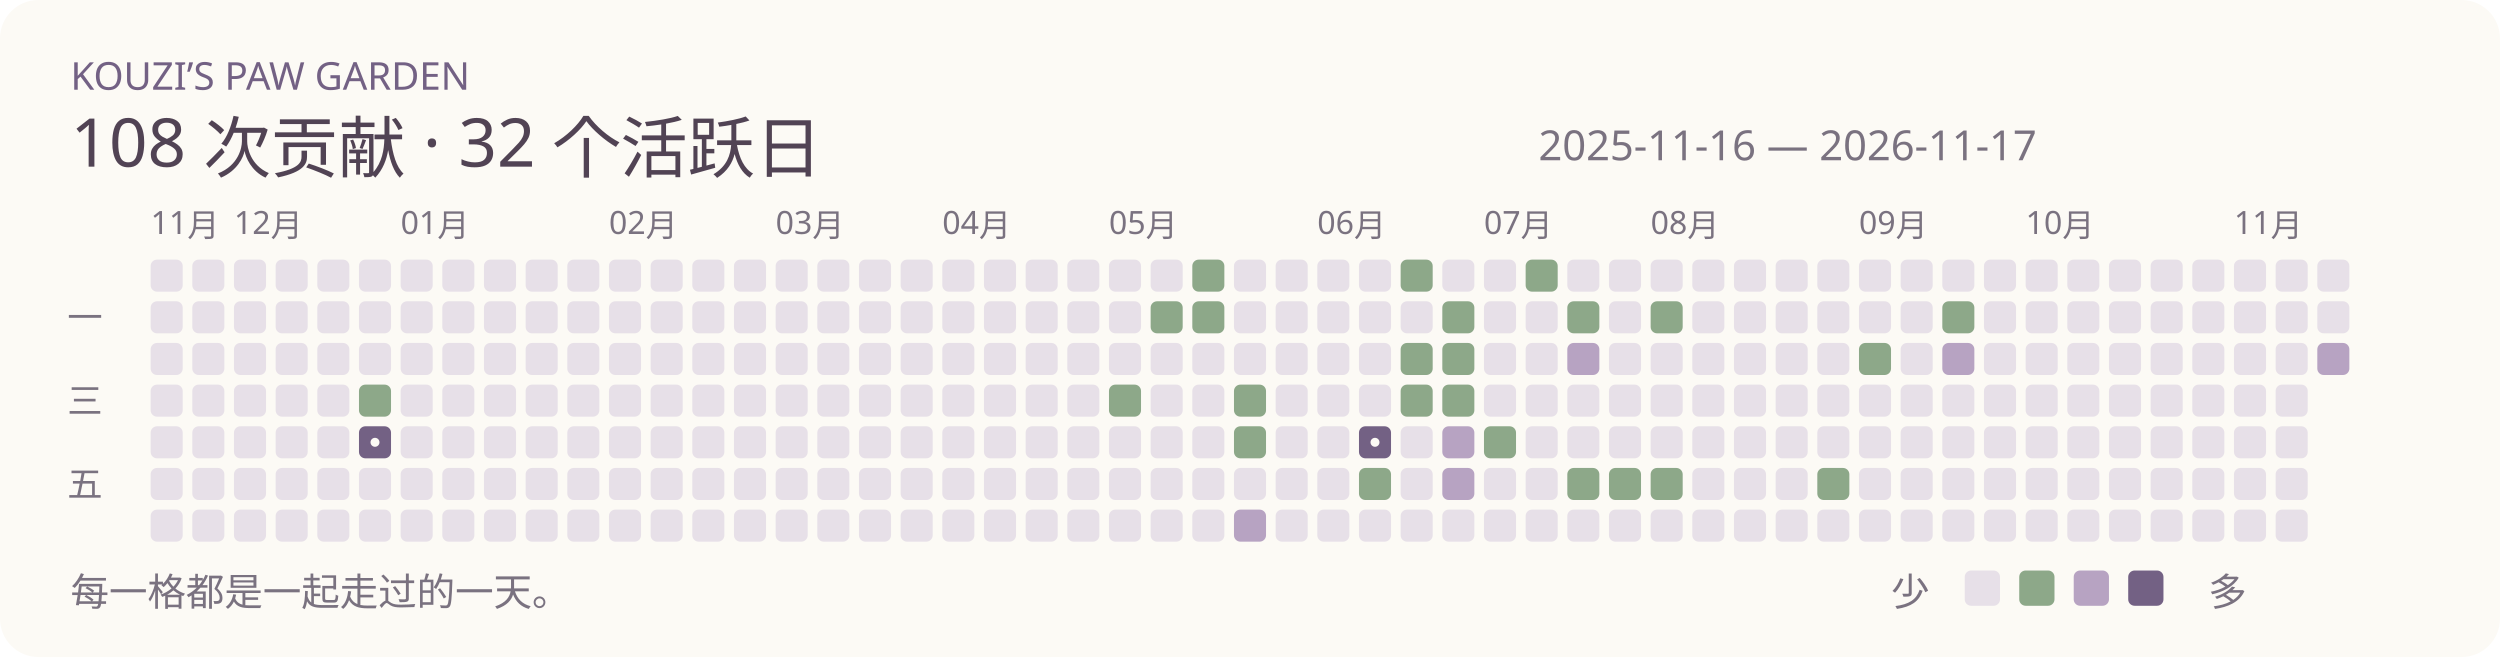
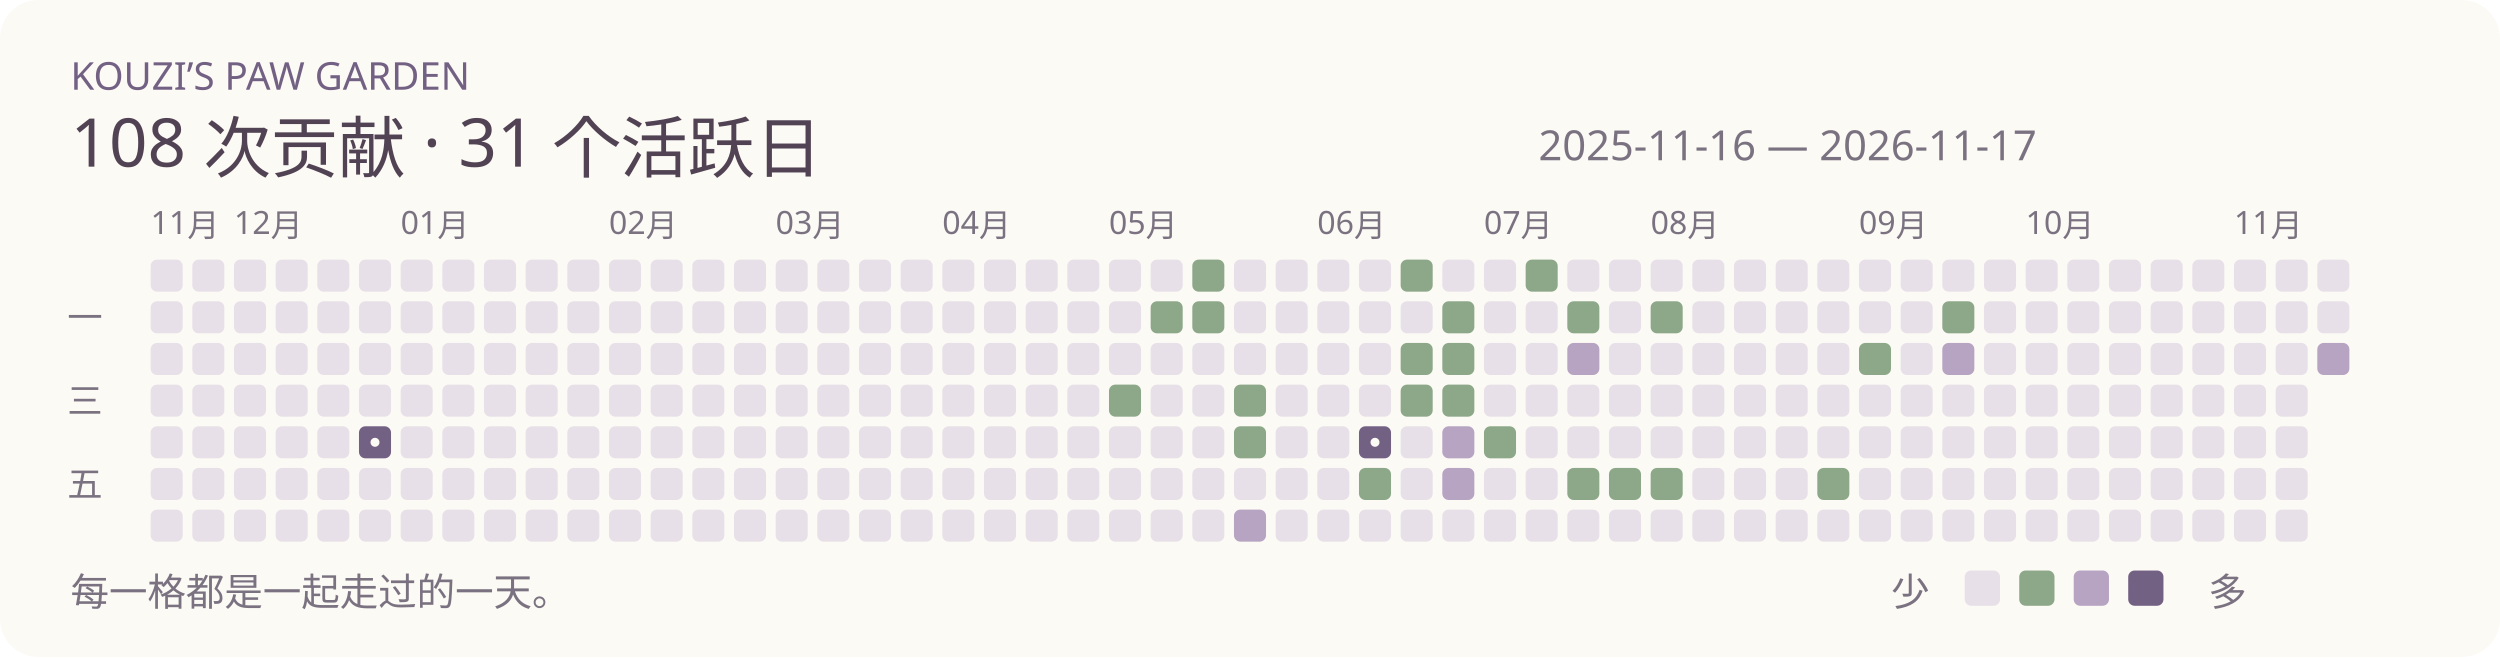
<svg xmlns="http://www.w3.org/2000/svg" width="780" height="205" viewBox="0 0 780 205" role="img">
  <rect width="780" height="205" rx="12" fill="#fcfaf5" />
  <text x="22" y="28" font-family="Segoe UI,Microsoft YaHei,sans-serif" font-size="12" fill="#736184">KOUZI’S PAW GARDEN</text>
-   <text x="22" y="52" font-family="Segoe UI,Microsoft YaHei,sans-serif" font-size="21" fill="#514354">108 次贡献 · 32 个活跃日</text>
+   <text x="22" y="52" font-family="Segoe UI,Microsoft YaHei,sans-serif" font-size="21" fill="#514354">108 次贡献 · 31 个活跃日</text>
  <text x="480" y="50" font-family="Segoe UI,Microsoft YaHei,sans-serif" font-size="13" fill="#7a7280">2025-11-16 — 2026-11-17</text>
  <rect x="47" y="81" width="10" height="10" rx="2" fill="#e7e0e8" />
  <text x="47" y="73" font-family="Segoe UI,Microsoft YaHei,sans-serif" font-size="10" fill="#7a7280">11月</text>
  <rect x="47" y="94" width="10" height="10" rx="2" fill="#e7e0e8" />
  <rect x="47" y="107" width="10" height="10" rx="2" fill="#e7e0e8" />
  <rect x="47" y="120" width="10" height="10" rx="2" fill="#e7e0e8" />
  <rect x="47" y="133" width="10" height="10" rx="2" fill="#e7e0e8" />
  <rect x="47" y="146" width="10" height="10" rx="2" fill="#e7e0e8" />
  <rect x="47" y="159" width="10" height="10" rx="2" fill="#e7e0e8" />
  <rect x="60" y="81" width="10" height="10" rx="2" fill="#e7e0e8" />
  <rect x="60" y="94" width="10" height="10" rx="2" fill="#e7e0e8" />
  <rect x="60" y="107" width="10" height="10" rx="2" fill="#e7e0e8" />
  <rect x="60" y="120" width="10" height="10" rx="2" fill="#e7e0e8" />
  <rect x="60" y="133" width="10" height="10" rx="2" fill="#e7e0e8" />
  <rect x="60" y="146" width="10" height="10" rx="2" fill="#e7e0e8" />
  <rect x="60" y="159" width="10" height="10" rx="2" fill="#e7e0e8" />
  <rect x="73" y="81" width="10" height="10" rx="2" fill="#e7e0e8" />
  <rect x="73" y="94" width="10" height="10" rx="2" fill="#e7e0e8" />
  <text x="73" y="73" font-family="Segoe UI,Microsoft YaHei,sans-serif" font-size="10" fill="#7a7280">12月</text>
  <rect x="73" y="107" width="10" height="10" rx="2" fill="#e7e0e8" />
  <rect x="73" y="120" width="10" height="10" rx="2" fill="#e7e0e8" />
  <rect x="73" y="133" width="10" height="10" rx="2" fill="#e7e0e8" />
  <rect x="73" y="146" width="10" height="10" rx="2" fill="#e7e0e8" />
  <rect x="73" y="159" width="10" height="10" rx="2" fill="#e7e0e8" />
  <rect x="86" y="81" width="10" height="10" rx="2" fill="#e7e0e8" />
  <rect x="86" y="94" width="10" height="10" rx="2" fill="#e7e0e8" />
  <rect x="86" y="107" width="10" height="10" rx="2" fill="#e7e0e8" />
  <rect x="86" y="120" width="10" height="10" rx="2" fill="#e7e0e8" />
  <rect x="86" y="133" width="10" height="10" rx="2" fill="#e7e0e8" />
  <rect x="86" y="146" width="10" height="10" rx="2" fill="#e7e0e8" />
  <rect x="86" y="159" width="10" height="10" rx="2" fill="#e7e0e8" />
  <rect x="99" y="81" width="10" height="10" rx="2" fill="#e7e0e8" />
  <rect x="99" y="94" width="10" height="10" rx="2" fill="#e7e0e8" />
  <rect x="99" y="107" width="10" height="10" rx="2" fill="#e7e0e8" />
  <rect x="99" y="120" width="10" height="10" rx="2" fill="#e7e0e8" />
  <rect x="99" y="133" width="10" height="10" rx="2" fill="#e7e0e8" />
  <rect x="99" y="146" width="10" height="10" rx="2" fill="#e7e0e8" />
  <rect x="99" y="159" width="10" height="10" rx="2" fill="#e7e0e8" />
  <rect x="112" y="81" width="10" height="10" rx="2" fill="#e7e0e8" />
  <rect x="112" y="94" width="10" height="10" rx="2" fill="#e7e0e8" />
  <rect x="112" y="107" width="10" height="10" rx="2" fill="#e7e0e8" />
-   <rect x="112" y="120" width="10" height="10" rx="2" fill="#8da889" />
+   <rect x="112" y="120" width="10" height="10" rx="2" fill="#e7e0e8" />
  <rect x="112" y="133" width="10" height="10" rx="2" fill="#736184" />
  <circle cx="117" cy="138" r="1.4" fill="#fcfaf5" />
  <rect x="112" y="146" width="10" height="10" rx="2" fill="#e7e0e8" />
  <rect x="112" y="159" width="10" height="10" rx="2" fill="#e7e0e8" />
  <rect x="125" y="81" width="10" height="10" rx="2" fill="#e7e0e8" />
  <rect x="125" y="94" width="10" height="10" rx="2" fill="#e7e0e8" />
  <rect x="125" y="107" width="10" height="10" rx="2" fill="#e7e0e8" />
  <rect x="125" y="120" width="10" height="10" rx="2" fill="#e7e0e8" />
  <rect x="125" y="133" width="10" height="10" rx="2" fill="#e7e0e8" />
  <text x="125" y="73" font-family="Segoe UI,Microsoft YaHei,sans-serif" font-size="10" fill="#7a7280">01月</text>
  <rect x="125" y="146" width="10" height="10" rx="2" fill="#e7e0e8" />
  <rect x="125" y="159" width="10" height="10" rx="2" fill="#e7e0e8" />
  <rect x="138" y="81" width="10" height="10" rx="2" fill="#e7e0e8" />
  <rect x="138" y="94" width="10" height="10" rx="2" fill="#e7e0e8" />
  <rect x="138" y="107" width="10" height="10" rx="2" fill="#e7e0e8" />
  <rect x="138" y="120" width="10" height="10" rx="2" fill="#e7e0e8" />
  <rect x="138" y="133" width="10" height="10" rx="2" fill="#e7e0e8" />
  <rect x="138" y="146" width="10" height="10" rx="2" fill="#e7e0e8" />
  <rect x="138" y="159" width="10" height="10" rx="2" fill="#e7e0e8" />
  <rect x="151" y="81" width="10" height="10" rx="2" fill="#e7e0e8" />
  <rect x="151" y="94" width="10" height="10" rx="2" fill="#e7e0e8" />
  <rect x="151" y="107" width="10" height="10" rx="2" fill="#e7e0e8" />
  <rect x="151" y="120" width="10" height="10" rx="2" fill="#e7e0e8" />
  <rect x="151" y="133" width="10" height="10" rx="2" fill="#e7e0e8" />
  <rect x="151" y="146" width="10" height="10" rx="2" fill="#e7e0e8" />
  <rect x="151" y="159" width="10" height="10" rx="2" fill="#e7e0e8" />
  <rect x="164" y="81" width="10" height="10" rx="2" fill="#e7e0e8" />
  <rect x="164" y="94" width="10" height="10" rx="2" fill="#e7e0e8" />
  <rect x="164" y="107" width="10" height="10" rx="2" fill="#e7e0e8" />
  <rect x="164" y="120" width="10" height="10" rx="2" fill="#e7e0e8" />
  <rect x="164" y="133" width="10" height="10" rx="2" fill="#e7e0e8" />
  <rect x="164" y="146" width="10" height="10" rx="2" fill="#e7e0e8" />
  <rect x="164" y="159" width="10" height="10" rx="2" fill="#e7e0e8" />
  <rect x="177" y="81" width="10" height="10" rx="2" fill="#e7e0e8" />
  <rect x="177" y="94" width="10" height="10" rx="2" fill="#e7e0e8" />
  <rect x="177" y="107" width="10" height="10" rx="2" fill="#e7e0e8" />
  <rect x="177" y="120" width="10" height="10" rx="2" fill="#e7e0e8" />
  <rect x="177" y="133" width="10" height="10" rx="2" fill="#e7e0e8" />
  <rect x="177" y="146" width="10" height="10" rx="2" fill="#e7e0e8" />
  <rect x="177" y="159" width="10" height="10" rx="2" fill="#e7e0e8" />
  <rect x="190" y="81" width="10" height="10" rx="2" fill="#e7e0e8" />
  <text x="190" y="73" font-family="Segoe UI,Microsoft YaHei,sans-serif" font-size="10" fill="#7a7280">02月</text>
  <rect x="190" y="94" width="10" height="10" rx="2" fill="#e7e0e8" />
  <rect x="190" y="107" width="10" height="10" rx="2" fill="#e7e0e8" />
  <rect x="190" y="120" width="10" height="10" rx="2" fill="#e7e0e8" />
  <rect x="190" y="133" width="10" height="10" rx="2" fill="#e7e0e8" />
  <rect x="190" y="146" width="10" height="10" rx="2" fill="#e7e0e8" />
  <rect x="190" y="159" width="10" height="10" rx="2" fill="#e7e0e8" />
  <rect x="203" y="81" width="10" height="10" rx="2" fill="#e7e0e8" />
  <rect x="203" y="94" width="10" height="10" rx="2" fill="#e7e0e8" />
  <rect x="203" y="107" width="10" height="10" rx="2" fill="#e7e0e8" />
  <rect x="203" y="120" width="10" height="10" rx="2" fill="#e7e0e8" />
  <rect x="203" y="133" width="10" height="10" rx="2" fill="#e7e0e8" />
  <rect x="203" y="146" width="10" height="10" rx="2" fill="#e7e0e8" />
  <rect x="203" y="159" width="10" height="10" rx="2" fill="#e7e0e8" />
  <rect x="216" y="81" width="10" height="10" rx="2" fill="#e7e0e8" />
  <rect x="216" y="94" width="10" height="10" rx="2" fill="#e7e0e8" />
  <rect x="216" y="107" width="10" height="10" rx="2" fill="#e7e0e8" />
  <rect x="216" y="120" width="10" height="10" rx="2" fill="#e7e0e8" />
  <rect x="216" y="133" width="10" height="10" rx="2" fill="#e7e0e8" />
  <rect x="216" y="146" width="10" height="10" rx="2" fill="#e7e0e8" />
  <rect x="216" y="159" width="10" height="10" rx="2" fill="#e7e0e8" />
  <rect x="229" y="81" width="10" height="10" rx="2" fill="#e7e0e8" />
  <rect x="229" y="94" width="10" height="10" rx="2" fill="#e7e0e8" />
  <rect x="229" y="107" width="10" height="10" rx="2" fill="#e7e0e8" />
  <rect x="229" y="120" width="10" height="10" rx="2" fill="#e7e0e8" />
  <rect x="229" y="133" width="10" height="10" rx="2" fill="#e7e0e8" />
  <rect x="229" y="146" width="10" height="10" rx="2" fill="#e7e0e8" />
  <rect x="229" y="159" width="10" height="10" rx="2" fill="#e7e0e8" />
  <rect x="242" y="81" width="10" height="10" rx="2" fill="#e7e0e8" />
  <text x="242" y="73" font-family="Segoe UI,Microsoft YaHei,sans-serif" font-size="10" fill="#7a7280">03月</text>
  <rect x="242" y="94" width="10" height="10" rx="2" fill="#e7e0e8" />
  <rect x="242" y="107" width="10" height="10" rx="2" fill="#e7e0e8" />
  <rect x="242" y="120" width="10" height="10" rx="2" fill="#e7e0e8" />
  <rect x="242" y="133" width="10" height="10" rx="2" fill="#e7e0e8" />
  <rect x="242" y="146" width="10" height="10" rx="2" fill="#e7e0e8" />
  <rect x="242" y="159" width="10" height="10" rx="2" fill="#e7e0e8" />
  <rect x="255" y="81" width="10" height="10" rx="2" fill="#e7e0e8" />
  <rect x="255" y="94" width="10" height="10" rx="2" fill="#e7e0e8" />
  <rect x="255" y="107" width="10" height="10" rx="2" fill="#e7e0e8" />
  <rect x="255" y="120" width="10" height="10" rx="2" fill="#e7e0e8" />
  <rect x="255" y="133" width="10" height="10" rx="2" fill="#e7e0e8" />
  <rect x="255" y="146" width="10" height="10" rx="2" fill="#e7e0e8" />
  <rect x="255" y="159" width="10" height="10" rx="2" fill="#e7e0e8" />
  <rect x="268" y="81" width="10" height="10" rx="2" fill="#e7e0e8" />
  <rect x="268" y="94" width="10" height="10" rx="2" fill="#e7e0e8" />
  <rect x="268" y="107" width="10" height="10" rx="2" fill="#e7e0e8" />
  <rect x="268" y="120" width="10" height="10" rx="2" fill="#e7e0e8" />
  <rect x="268" y="133" width="10" height="10" rx="2" fill="#e7e0e8" />
  <rect x="268" y="146" width="10" height="10" rx="2" fill="#e7e0e8" />
  <rect x="268" y="159" width="10" height="10" rx="2" fill="#e7e0e8" />
  <rect x="281" y="81" width="10" height="10" rx="2" fill="#e7e0e8" />
  <rect x="281" y="94" width="10" height="10" rx="2" fill="#e7e0e8" />
  <rect x="281" y="107" width="10" height="10" rx="2" fill="#e7e0e8" />
  <rect x="281" y="120" width="10" height="10" rx="2" fill="#e7e0e8" />
  <rect x="281" y="133" width="10" height="10" rx="2" fill="#e7e0e8" />
  <rect x="281" y="146" width="10" height="10" rx="2" fill="#e7e0e8" />
  <rect x="281" y="159" width="10" height="10" rx="2" fill="#e7e0e8" />
  <rect x="294" y="81" width="10" height="10" rx="2" fill="#e7e0e8" />
  <rect x="294" y="94" width="10" height="10" rx="2" fill="#e7e0e8" />
  <rect x="294" y="107" width="10" height="10" rx="2" fill="#e7e0e8" />
  <rect x="294" y="120" width="10" height="10" rx="2" fill="#e7e0e8" />
  <text x="294" y="73" font-family="Segoe UI,Microsoft YaHei,sans-serif" font-size="10" fill="#7a7280">04月</text>
  <rect x="294" y="133" width="10" height="10" rx="2" fill="#e7e0e8" />
  <rect x="294" y="146" width="10" height="10" rx="2" fill="#e7e0e8" />
  <rect x="294" y="159" width="10" height="10" rx="2" fill="#e7e0e8" />
  <rect x="307" y="81" width="10" height="10" rx="2" fill="#e7e0e8" />
  <rect x="307" y="94" width="10" height="10" rx="2" fill="#e7e0e8" />
  <rect x="307" y="107" width="10" height="10" rx="2" fill="#e7e0e8" />
  <rect x="307" y="120" width="10" height="10" rx="2" fill="#e7e0e8" />
  <rect x="307" y="133" width="10" height="10" rx="2" fill="#e7e0e8" />
  <rect x="307" y="146" width="10" height="10" rx="2" fill="#e7e0e8" />
  <rect x="307" y="159" width="10" height="10" rx="2" fill="#e7e0e8" />
  <rect x="320" y="81" width="10" height="10" rx="2" fill="#e7e0e8" />
  <rect x="320" y="94" width="10" height="10" rx="2" fill="#e7e0e8" />
  <rect x="320" y="107" width="10" height="10" rx="2" fill="#e7e0e8" />
  <rect x="320" y="120" width="10" height="10" rx="2" fill="#e7e0e8" />
  <rect x="320" y="133" width="10" height="10" rx="2" fill="#e7e0e8" />
  <rect x="320" y="146" width="10" height="10" rx="2" fill="#e7e0e8" />
  <rect x="320" y="159" width="10" height="10" rx="2" fill="#e7e0e8" />
  <rect x="333" y="81" width="10" height="10" rx="2" fill="#e7e0e8" />
  <rect x="333" y="94" width="10" height="10" rx="2" fill="#e7e0e8" />
  <rect x="333" y="107" width="10" height="10" rx="2" fill="#e7e0e8" />
  <rect x="333" y="120" width="10" height="10" rx="2" fill="#e7e0e8" />
  <rect x="333" y="133" width="10" height="10" rx="2" fill="#e7e0e8" />
  <rect x="333" y="146" width="10" height="10" rx="2" fill="#e7e0e8" />
  <rect x="333" y="159" width="10" height="10" rx="2" fill="#e7e0e8" />
  <rect x="346" y="81" width="10" height="10" rx="2" fill="#e7e0e8" />
  <rect x="346" y="94" width="10" height="10" rx="2" fill="#e7e0e8" />
  <rect x="346" y="107" width="10" height="10" rx="2" fill="#e7e0e8" />
  <rect x="346" y="120" width="10" height="10" rx="2" fill="#8da889" />
  <rect x="346" y="133" width="10" height="10" rx="2" fill="#e7e0e8" />
  <rect x="346" y="146" width="10" height="10" rx="2" fill="#e7e0e8" />
  <text x="346" y="73" font-family="Segoe UI,Microsoft YaHei,sans-serif" font-size="10" fill="#7a7280">05月</text>
  <rect x="346" y="159" width="10" height="10" rx="2" fill="#e7e0e8" />
  <rect x="359" y="81" width="10" height="10" rx="2" fill="#e7e0e8" />
  <rect x="359" y="94" width="10" height="10" rx="2" fill="#8da889" />
  <rect x="359" y="107" width="10" height="10" rx="2" fill="#e7e0e8" />
  <rect x="359" y="120" width="10" height="10" rx="2" fill="#e7e0e8" />
  <rect x="359" y="133" width="10" height="10" rx="2" fill="#e7e0e8" />
  <rect x="359" y="146" width="10" height="10" rx="2" fill="#e7e0e8" />
  <rect x="359" y="159" width="10" height="10" rx="2" fill="#e7e0e8" />
  <rect x="372" y="81" width="10" height="10" rx="2" fill="#8da889" />
  <rect x="372" y="94" width="10" height="10" rx="2" fill="#8da889" />
  <rect x="372" y="107" width="10" height="10" rx="2" fill="#e7e0e8" />
  <rect x="372" y="120" width="10" height="10" rx="2" fill="#e7e0e8" />
  <rect x="372" y="133" width="10" height="10" rx="2" fill="#e7e0e8" />
  <rect x="372" y="146" width="10" height="10" rx="2" fill="#e7e0e8" />
  <rect x="372" y="159" width="10" height="10" rx="2" fill="#e7e0e8" />
  <rect x="385" y="81" width="10" height="10" rx="2" fill="#e7e0e8" />
  <rect x="385" y="94" width="10" height="10" rx="2" fill="#e7e0e8" />
  <rect x="385" y="107" width="10" height="10" rx="2" fill="#e7e0e8" />
  <rect x="385" y="120" width="10" height="10" rx="2" fill="#8da889" />
  <rect x="385" y="133" width="10" height="10" rx="2" fill="#8da889" />
  <rect x="385" y="146" width="10" height="10" rx="2" fill="#e7e0e8" />
  <rect x="385" y="159" width="10" height="10" rx="2" fill="#b7a3c2" />
  <rect x="398" y="81" width="10" height="10" rx="2" fill="#e7e0e8" />
  <rect x="398" y="94" width="10" height="10" rx="2" fill="#e7e0e8" />
  <rect x="398" y="107" width="10" height="10" rx="2" fill="#e7e0e8" />
  <rect x="398" y="120" width="10" height="10" rx="2" fill="#e7e0e8" />
  <rect x="398" y="133" width="10" height="10" rx="2" fill="#e7e0e8" />
  <rect x="398" y="146" width="10" height="10" rx="2" fill="#e7e0e8" />
  <rect x="398" y="159" width="10" height="10" rx="2" fill="#e7e0e8" />
  <rect x="411" y="81" width="10" height="10" rx="2" fill="#e7e0e8" />
  <rect x="411" y="94" width="10" height="10" rx="2" fill="#e7e0e8" />
  <text x="411" y="73" font-family="Segoe UI,Microsoft YaHei,sans-serif" font-size="10" fill="#7a7280">06月</text>
  <rect x="411" y="107" width="10" height="10" rx="2" fill="#e7e0e8" />
  <rect x="411" y="120" width="10" height="10" rx="2" fill="#e7e0e8" />
  <rect x="411" y="133" width="10" height="10" rx="2" fill="#e7e0e8" />
  <rect x="411" y="146" width="10" height="10" rx="2" fill="#e7e0e8" />
  <rect x="411" y="159" width="10" height="10" rx="2" fill="#e7e0e8" />
  <rect x="424" y="81" width="10" height="10" rx="2" fill="#e7e0e8" />
  <rect x="424" y="94" width="10" height="10" rx="2" fill="#e7e0e8" />
  <rect x="424" y="107" width="10" height="10" rx="2" fill="#e7e0e8" />
  <rect x="424" y="120" width="10" height="10" rx="2" fill="#e7e0e8" />
  <rect x="424" y="133" width="10" height="10" rx="2" fill="#736184" />
  <circle cx="429" cy="138" r="1.4" fill="#fcfaf5" />
  <rect x="424" y="146" width="10" height="10" rx="2" fill="#8da889" />
  <rect x="424" y="159" width="10" height="10" rx="2" fill="#e7e0e8" />
  <rect x="437" y="81" width="10" height="10" rx="2" fill="#8da889" />
  <rect x="437" y="94" width="10" height="10" rx="2" fill="#e7e0e8" />
  <rect x="437" y="107" width="10" height="10" rx="2" fill="#8da889" />
  <rect x="437" y="120" width="10" height="10" rx="2" fill="#8da889" />
  <rect x="437" y="133" width="10" height="10" rx="2" fill="#e7e0e8" />
  <rect x="437" y="146" width="10" height="10" rx="2" fill="#e7e0e8" />
  <rect x="437" y="159" width="10" height="10" rx="2" fill="#e7e0e8" />
  <rect x="450" y="81" width="10" height="10" rx="2" fill="#e7e0e8" />
  <rect x="450" y="94" width="10" height="10" rx="2" fill="#8da889" />
  <rect x="450" y="107" width="10" height="10" rx="2" fill="#8da889" />
  <rect x="450" y="120" width="10" height="10" rx="2" fill="#8da889" />
  <rect x="450" y="133" width="10" height="10" rx="2" fill="#b7a3c2" />
  <rect x="450" y="146" width="10" height="10" rx="2" fill="#b7a3c2" />
  <rect x="450" y="159" width="10" height="10" rx="2" fill="#e7e0e8" />
  <rect x="463" y="81" width="10" height="10" rx="2" fill="#e7e0e8" />
  <rect x="463" y="94" width="10" height="10" rx="2" fill="#e7e0e8" />
  <rect x="463" y="107" width="10" height="10" rx="2" fill="#e7e0e8" />
  <rect x="463" y="120" width="10" height="10" rx="2" fill="#e7e0e8" />
  <text x="463" y="73" font-family="Segoe UI,Microsoft YaHei,sans-serif" font-size="10" fill="#7a7280">07月</text>
  <rect x="463" y="133" width="10" height="10" rx="2" fill="#8da889" />
  <rect x="463" y="146" width="10" height="10" rx="2" fill="#e7e0e8" />
  <rect x="463" y="159" width="10" height="10" rx="2" fill="#e7e0e8" />
  <rect x="476" y="81" width="10" height="10" rx="2" fill="#8da889" />
  <rect x="476" y="94" width="10" height="10" rx="2" fill="#e7e0e8" />
  <rect x="476" y="107" width="10" height="10" rx="2" fill="#e7e0e8" />
  <rect x="476" y="120" width="10" height="10" rx="2" fill="#e7e0e8" />
  <rect x="476" y="133" width="10" height="10" rx="2" fill="#e7e0e8" />
  <rect x="476" y="146" width="10" height="10" rx="2" fill="#e7e0e8" />
  <rect x="476" y="159" width="10" height="10" rx="2" fill="#e7e0e8" />
  <rect x="489" y="81" width="10" height="10" rx="2" fill="#e7e0e8" />
  <rect x="489" y="94" width="10" height="10" rx="2" fill="#8da889" />
  <rect x="489" y="107" width="10" height="10" rx="2" fill="#b7a3c2" />
  <rect x="489" y="120" width="10" height="10" rx="2" fill="#e7e0e8" />
  <rect x="489" y="133" width="10" height="10" rx="2" fill="#e7e0e8" />
  <rect x="489" y="146" width="10" height="10" rx="2" fill="#8da889" />
  <rect x="489" y="159" width="10" height="10" rx="2" fill="#e7e0e8" />
  <rect x="502" y="81" width="10" height="10" rx="2" fill="#e7e0e8" />
  <rect x="502" y="94" width="10" height="10" rx="2" fill="#e7e0e8" />
  <rect x="502" y="107" width="10" height="10" rx="2" fill="#e7e0e8" />
  <rect x="502" y="120" width="10" height="10" rx="2" fill="#e7e0e8" />
  <rect x="502" y="133" width="10" height="10" rx="2" fill="#e7e0e8" />
  <rect x="502" y="146" width="10" height="10" rx="2" fill="#8da889" />
  <rect x="502" y="159" width="10" height="10" rx="2" fill="#e7e0e8" />
  <rect x="515" y="81" width="10" height="10" rx="2" fill="#e7e0e8" />
  <rect x="515" y="94" width="10" height="10" rx="2" fill="#8da889" />
  <rect x="515" y="107" width="10" height="10" rx="2" fill="#e7e0e8" />
  <rect x="515" y="120" width="10" height="10" rx="2" fill="#e7e0e8" />
  <rect x="515" y="133" width="10" height="10" rx="2" fill="#e7e0e8" />
  <rect x="515" y="146" width="10" height="10" rx="2" fill="#8da889" />
  <rect x="515" y="159" width="10" height="10" rx="2" fill="#e7e0e8" />
  <text x="515" y="73" font-family="Segoe UI,Microsoft YaHei,sans-serif" font-size="10" fill="#7a7280">08月</text>
  <rect x="528" y="81" width="10" height="10" rx="2" fill="#e7e0e8" />
  <rect x="528" y="94" width="10" height="10" rx="2" fill="#e7e0e8" />
  <rect x="528" y="107" width="10" height="10" rx="2" fill="#e7e0e8" />
  <rect x="528" y="120" width="10" height="10" rx="2" fill="#e7e0e8" />
  <rect x="528" y="133" width="10" height="10" rx="2" fill="#e7e0e8" />
  <rect x="528" y="146" width="10" height="10" rx="2" fill="#e7e0e8" />
  <rect x="528" y="159" width="10" height="10" rx="2" fill="#e7e0e8" />
  <rect x="541" y="81" width="10" height="10" rx="2" fill="#e7e0e8" />
  <rect x="541" y="94" width="10" height="10" rx="2" fill="#e7e0e8" />
  <rect x="541" y="107" width="10" height="10" rx="2" fill="#e7e0e8" />
  <rect x="541" y="120" width="10" height="10" rx="2" fill="#e7e0e8" />
  <rect x="541" y="133" width="10" height="10" rx="2" fill="#e7e0e8" />
  <rect x="541" y="146" width="10" height="10" rx="2" fill="#e7e0e8" />
  <rect x="541" y="159" width="10" height="10" rx="2" fill="#e7e0e8" />
  <rect x="554" y="81" width="10" height="10" rx="2" fill="#e7e0e8" />
  <rect x="554" y="94" width="10" height="10" rx="2" fill="#e7e0e8" />
  <rect x="554" y="107" width="10" height="10" rx="2" fill="#e7e0e8" />
  <rect x="554" y="120" width="10" height="10" rx="2" fill="#e7e0e8" />
  <rect x="554" y="133" width="10" height="10" rx="2" fill="#e7e0e8" />
  <rect x="554" y="146" width="10" height="10" rx="2" fill="#e7e0e8" />
  <rect x="554" y="159" width="10" height="10" rx="2" fill="#e7e0e8" />
  <rect x="567" y="81" width="10" height="10" rx="2" fill="#e7e0e8" />
  <rect x="567" y="94" width="10" height="10" rx="2" fill="#e7e0e8" />
  <rect x="567" y="107" width="10" height="10" rx="2" fill="#e7e0e8" />
  <rect x="567" y="120" width="10" height="10" rx="2" fill="#e7e0e8" />
  <rect x="567" y="133" width="10" height="10" rx="2" fill="#e7e0e8" />
  <rect x="567" y="146" width="10" height="10" rx="2" fill="#8da889" />
  <rect x="567" y="159" width="10" height="10" rx="2" fill="#e7e0e8" />
  <rect x="580" y="81" width="10" height="10" rx="2" fill="#e7e0e8" />
  <rect x="580" y="94" width="10" height="10" rx="2" fill="#e7e0e8" />
  <rect x="580" y="107" width="10" height="10" rx="2" fill="#8da889" />
  <text x="580" y="73" font-family="Segoe UI,Microsoft YaHei,sans-serif" font-size="10" fill="#7a7280">09月</text>
  <rect x="580" y="120" width="10" height="10" rx="2" fill="#e7e0e8" />
  <rect x="580" y="133" width="10" height="10" rx="2" fill="#e7e0e8" />
  <rect x="580" y="146" width="10" height="10" rx="2" fill="#e7e0e8" />
  <rect x="580" y="159" width="10" height="10" rx="2" fill="#e7e0e8" />
  <rect x="593" y="81" width="10" height="10" rx="2" fill="#e7e0e8" />
  <rect x="593" y="94" width="10" height="10" rx="2" fill="#e7e0e8" />
  <rect x="593" y="107" width="10" height="10" rx="2" fill="#e7e0e8" />
  <rect x="593" y="120" width="10" height="10" rx="2" fill="#e7e0e8" />
  <rect x="593" y="133" width="10" height="10" rx="2" fill="#e7e0e8" />
  <rect x="593" y="146" width="10" height="10" rx="2" fill="#e7e0e8" />
  <rect x="593" y="159" width="10" height="10" rx="2" fill="#e7e0e8" />
  <rect x="606" y="81" width="10" height="10" rx="2" fill="#e7e0e8" />
  <rect x="606" y="94" width="10" height="10" rx="2" fill="#8da889" />
  <rect x="606" y="107" width="10" height="10" rx="2" fill="#b7a3c2" />
  <rect x="606" y="120" width="10" height="10" rx="2" fill="#e7e0e8" />
  <rect x="606" y="133" width="10" height="10" rx="2" fill="#e7e0e8" />
  <rect x="606" y="146" width="10" height="10" rx="2" fill="#e7e0e8" />
  <rect x="606" y="159" width="10" height="10" rx="2" fill="#e7e0e8" />
  <rect x="619" y="81" width="10" height="10" rx="2" fill="#e7e0e8" />
  <rect x="619" y="94" width="10" height="10" rx="2" fill="#e7e0e8" />
  <rect x="619" y="107" width="10" height="10" rx="2" fill="#e7e0e8" />
  <rect x="619" y="120" width="10" height="10" rx="2" fill="#e7e0e8" />
  <rect x="619" y="133" width="10" height="10" rx="2" fill="#e7e0e8" />
  <rect x="619" y="146" width="10" height="10" rx="2" fill="#e7e0e8" />
  <rect x="619" y="159" width="10" height="10" rx="2" fill="#e7e0e8" />
  <rect x="632" y="81" width="10" height="10" rx="2" fill="#e7e0e8" />
  <rect x="632" y="94" width="10" height="10" rx="2" fill="#e7e0e8" />
  <rect x="632" y="107" width="10" height="10" rx="2" fill="#e7e0e8" />
  <rect x="632" y="120" width="10" height="10" rx="2" fill="#e7e0e8" />
  <rect x="632" y="133" width="10" height="10" rx="2" fill="#e7e0e8" />
  <text x="632" y="73" font-family="Segoe UI,Microsoft YaHei,sans-serif" font-size="10" fill="#7a7280">10月</text>
  <rect x="632" y="146" width="10" height="10" rx="2" fill="#e7e0e8" />
  <rect x="632" y="159" width="10" height="10" rx="2" fill="#e7e0e8" />
  <rect x="645" y="81" width="10" height="10" rx="2" fill="#e7e0e8" />
  <rect x="645" y="94" width="10" height="10" rx="2" fill="#e7e0e8" />
  <rect x="645" y="107" width="10" height="10" rx="2" fill="#e7e0e8" />
  <rect x="645" y="120" width="10" height="10" rx="2" fill="#e7e0e8" />
  <rect x="645" y="133" width="10" height="10" rx="2" fill="#e7e0e8" />
  <rect x="645" y="146" width="10" height="10" rx="2" fill="#e7e0e8" />
  <rect x="645" y="159" width="10" height="10" rx="2" fill="#e7e0e8" />
  <rect x="658" y="81" width="10" height="10" rx="2" fill="#e7e0e8" />
  <rect x="658" y="94" width="10" height="10" rx="2" fill="#e7e0e8" />
  <rect x="658" y="107" width="10" height="10" rx="2" fill="#e7e0e8" />
  <rect x="658" y="120" width="10" height="10" rx="2" fill="#e7e0e8" />
  <rect x="658" y="133" width="10" height="10" rx="2" fill="#e7e0e8" />
  <rect x="658" y="146" width="10" height="10" rx="2" fill="#e7e0e8" />
  <rect x="658" y="159" width="10" height="10" rx="2" fill="#e7e0e8" />
  <rect x="671" y="81" width="10" height="10" rx="2" fill="#e7e0e8" />
  <rect x="671" y="94" width="10" height="10" rx="2" fill="#e7e0e8" />
  <rect x="671" y="107" width="10" height="10" rx="2" fill="#e7e0e8" />
  <rect x="671" y="120" width="10" height="10" rx="2" fill="#e7e0e8" />
  <rect x="671" y="133" width="10" height="10" rx="2" fill="#e7e0e8" />
  <rect x="671" y="146" width="10" height="10" rx="2" fill="#e7e0e8" />
  <rect x="671" y="159" width="10" height="10" rx="2" fill="#e7e0e8" />
  <rect x="684" y="81" width="10" height="10" rx="2" fill="#e7e0e8" />
  <rect x="684" y="94" width="10" height="10" rx="2" fill="#e7e0e8" />
  <rect x="684" y="107" width="10" height="10" rx="2" fill="#e7e0e8" />
  <rect x="684" y="120" width="10" height="10" rx="2" fill="#e7e0e8" />
  <rect x="684" y="133" width="10" height="10" rx="2" fill="#e7e0e8" />
  <rect x="684" y="146" width="10" height="10" rx="2" fill="#e7e0e8" />
  <rect x="684" y="159" width="10" height="10" rx="2" fill="#e7e0e8" />
  <rect x="697" y="81" width="10" height="10" rx="2" fill="#e7e0e8" />
  <text x="697" y="73" font-family="Segoe UI,Microsoft YaHei,sans-serif" font-size="10" fill="#7a7280">11月</text>
  <rect x="697" y="94" width="10" height="10" rx="2" fill="#e7e0e8" />
  <rect x="697" y="107" width="10" height="10" rx="2" fill="#e7e0e8" />
  <rect x="697" y="120" width="10" height="10" rx="2" fill="#e7e0e8" />
  <rect x="697" y="133" width="10" height="10" rx="2" fill="#e7e0e8" />
  <rect x="697" y="146" width="10" height="10" rx="2" fill="#e7e0e8" />
  <rect x="697" y="159" width="10" height="10" rx="2" fill="#e7e0e8" />
  <rect x="710" y="81" width="10" height="10" rx="2" fill="#e7e0e8" />
  <rect x="710" y="94" width="10" height="10" rx="2" fill="#e7e0e8" />
  <rect x="710" y="107" width="10" height="10" rx="2" fill="#e7e0e8" />
  <rect x="710" y="120" width="10" height="10" rx="2" fill="#e7e0e8" />
  <rect x="710" y="133" width="10" height="10" rx="2" fill="#e7e0e8" />
  <rect x="710" y="146" width="10" height="10" rx="2" fill="#e7e0e8" />
  <rect x="710" y="159" width="10" height="10" rx="2" fill="#e7e0e8" />
  <rect x="723" y="81" width="10" height="10" rx="2" fill="#e7e0e8" />
  <rect x="723" y="94" width="10" height="10" rx="2" fill="#e7e0e8" />
  <rect x="723" y="107" width="10" height="10" rx="2" fill="#b7a3c2" />
  <text x="21" y="103" font-family="Segoe UI,Microsoft YaHei,sans-serif" font-size="11" fill="#7a7280">一</text>
  <text x="21" y="129" font-family="Segoe UI,Microsoft YaHei,sans-serif" font-size="11" fill="#7a7280">三</text>
  <text x="21" y="155" font-family="Segoe UI,Microsoft YaHei,sans-serif" font-size="11" fill="#7a7280">五</text>
  <text x="22" y="189" font-family="Segoe UI,Microsoft YaHei,sans-serif" font-size="12" fill="#7a7280">每一格都是一起走过的一天。</text>
  <text x="590" y="189" font-family="Segoe UI,Microsoft YaHei,sans-serif" font-size="12" fill="#7a7280">少</text>
  <rect x="613" y="178" width="11" height="11" rx="2" fill="#e7e0e8" />
  <rect x="630" y="178" width="11" height="11" rx="2" fill="#8da889" />
  <rect x="647" y="178" width="11" height="11" rx="2" fill="#b7a3c2" />
  <rect x="664" y="178" width="11" height="11" rx="2" fill="#736184" />
  <text x="689" y="189" font-family="Segoe UI,Microsoft YaHei,sans-serif" font-size="12" fill="#7a7280">多</text>
</svg>
